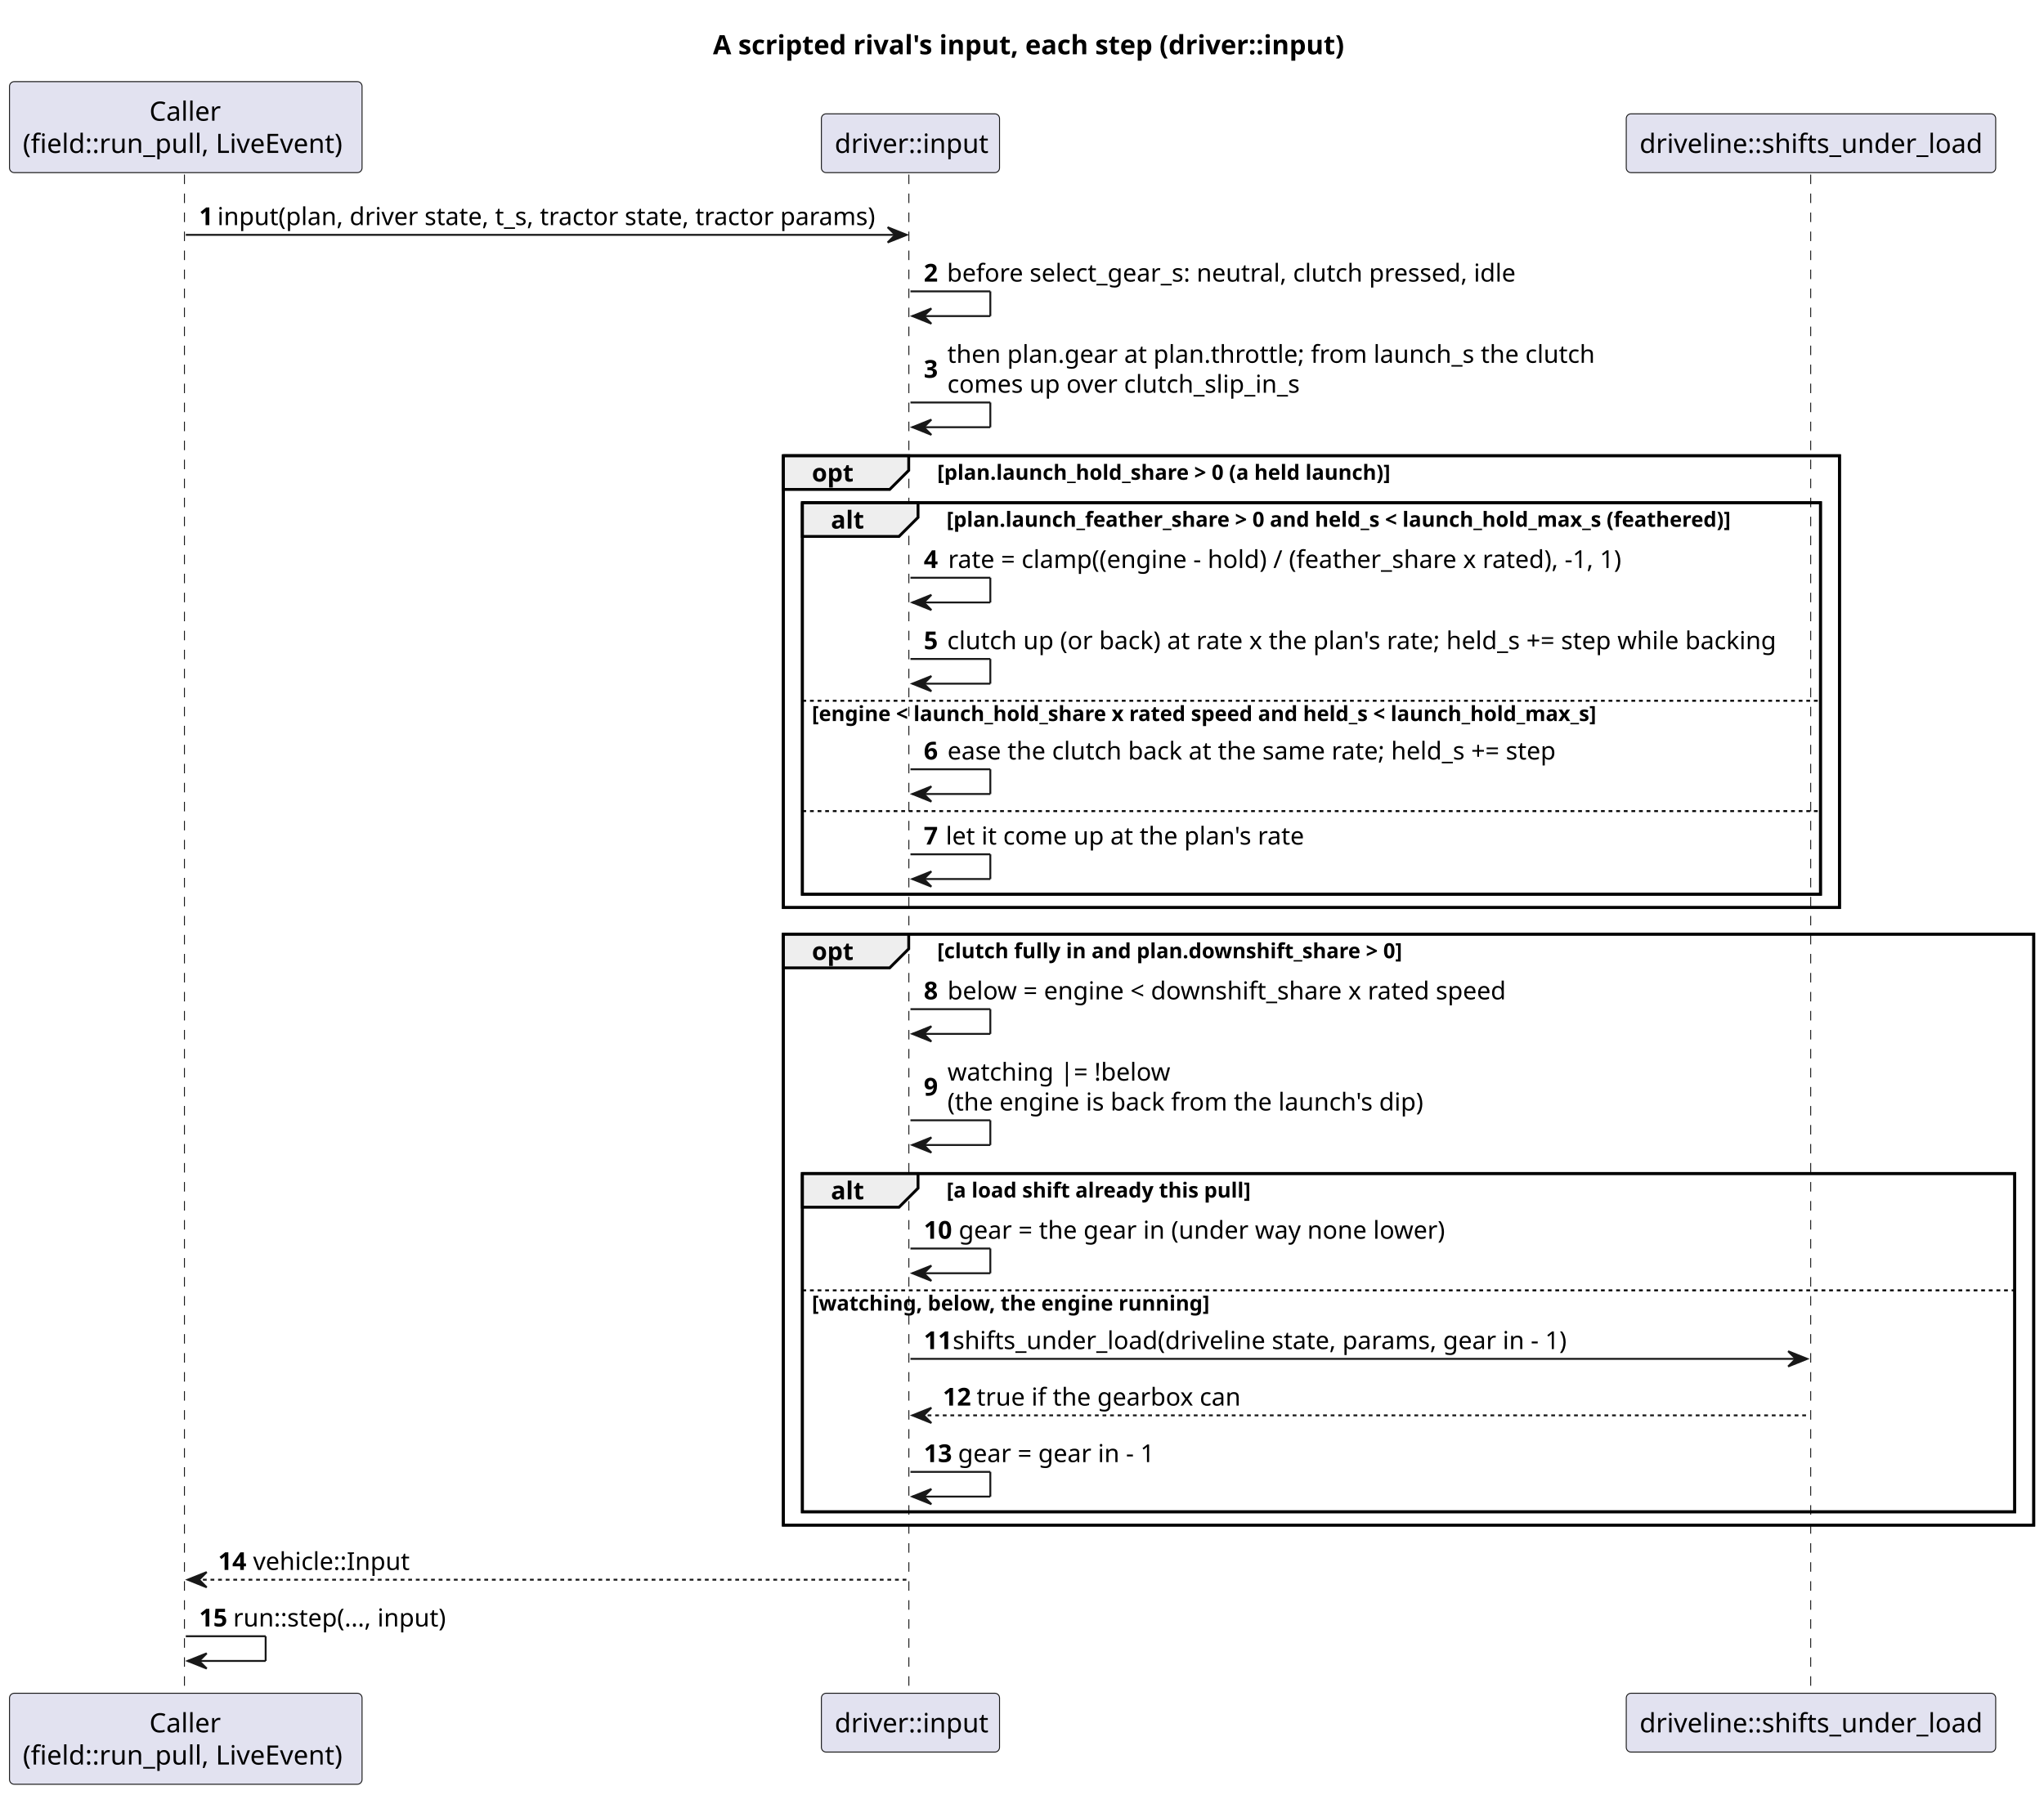
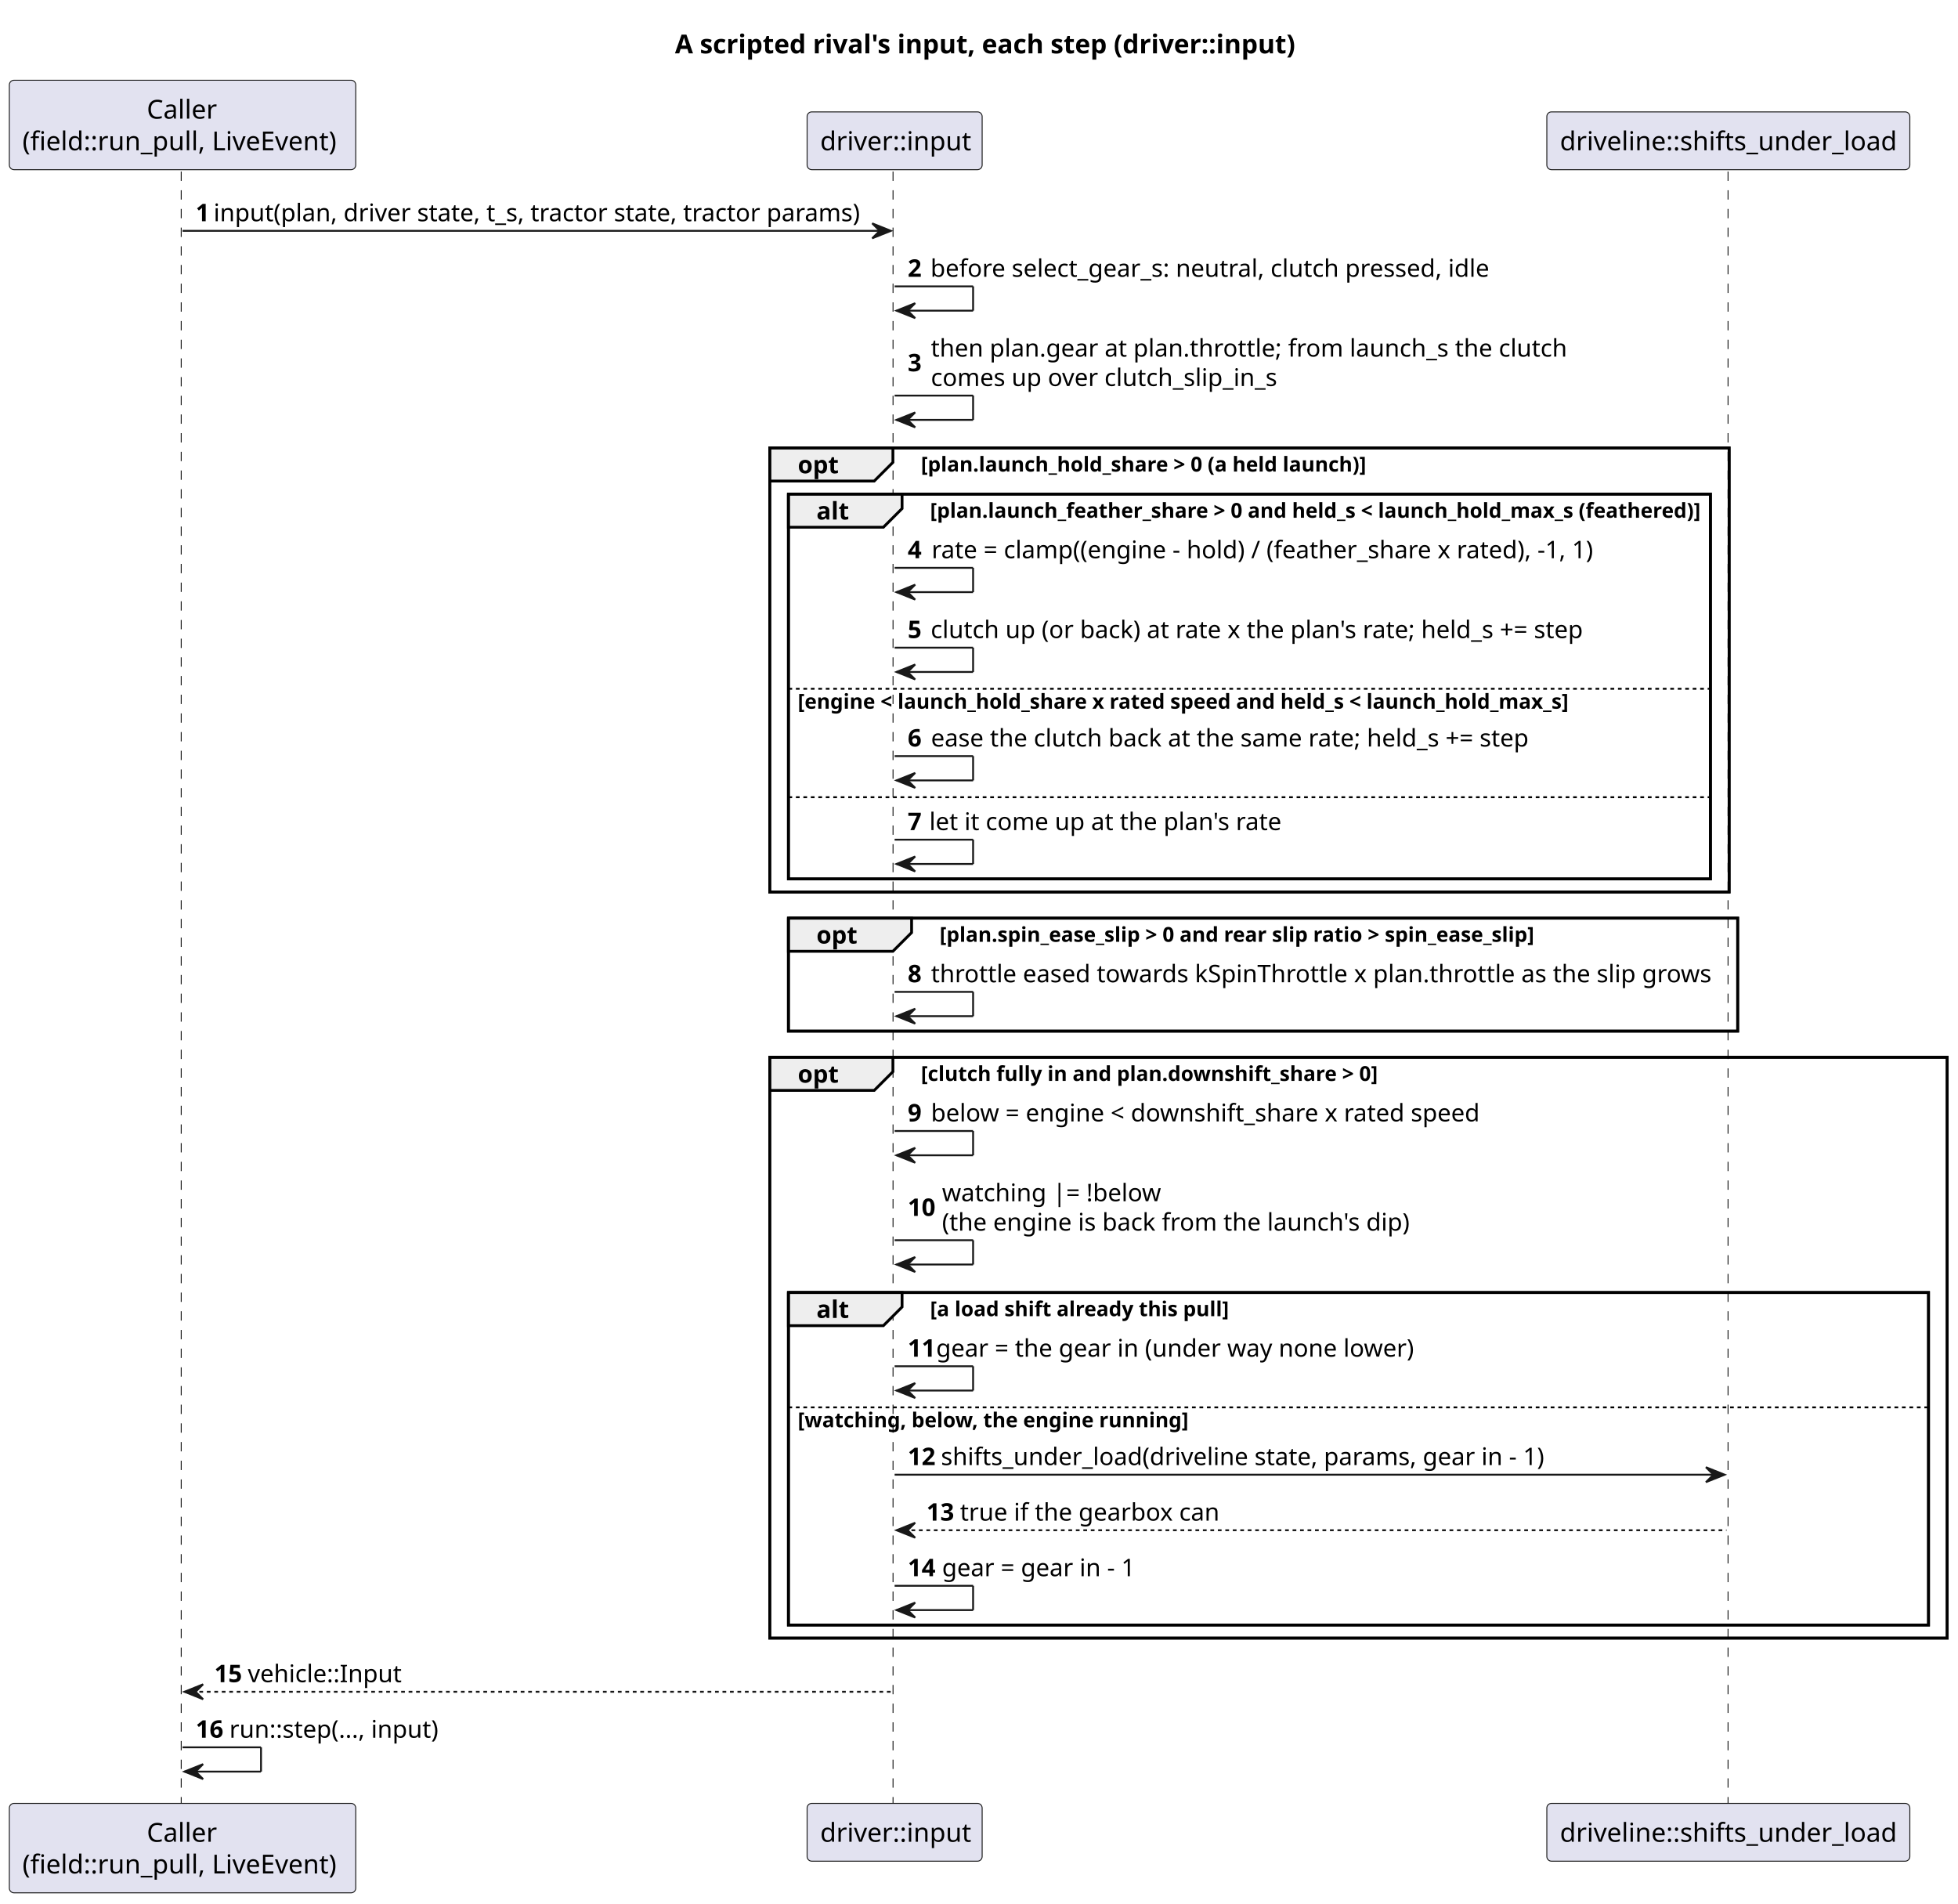
- <svg xmlns="http://www.w3.org/2000/svg" contentStyleType="text/css" height="944px" preserveAspectRatio="none" style="width:1075px;height:944px;background:#FFFFFF;" version="1.1" viewBox="0 0 1075 944" width="1075px" zoomAndPan="magnify">
+ <svg xmlns="http://www.w3.org/2000/svg" contentStyleType="text/css" height="1019px" preserveAspectRatio="none" style="width:1048px;height:1019px;background:#FFFFFF;" version="1.1" viewBox="0 0 1048 1019" width="1048px" zoomAndPan="magnify">
  <defs />
  <g>
-     <text fill="#000000" font-family="sans-serif" font-size="14" font-weight="bold" lengthAdjust="spacing" textLength="328.679" x="374.957" y="28.562">A scripted rival's input, each step (driver::input)</text>
-     <rect fill="none" height="237.686" style="stroke:#000000;stroke-width:1.5;" width="555.45" x="411.995" y="239.736" />
-     <rect fill="none" height="205.957" style="stroke:#000000;stroke-width:1.5;" width="535.45" x="421.995" y="264.466" />
-     <rect fill="none" height="310.875" style="stroke:#000000;stroke-width:1.5;" width="657.599" x="411.995" y="491.423" />
-     <rect fill="none" height="177.957" style="stroke:#000000;stroke-width:1.5;" width="637.599" x="421.995" y="617.341" />
-     <line style="stroke:#181818;stroke-width:0.5;stroke-dasharray:5.0,5.0;" x1="97" x2="97" y1="91.818" y2="891.757" />
-     <line style="stroke:#181818;stroke-width:0.5;stroke-dasharray:5.0,5.0;" x1="477.995" x2="477.995" y1="91.818" y2="891.757" />
-     <line style="stroke:#181818;stroke-width:0.5;stroke-dasharray:5.0,5.0;" x1="952.296" x2="952.296" y1="91.818" y2="891.757" />
+     <text fill="#000000" font-family="sans-serif" font-size="14" font-weight="bold" lengthAdjust="spacing" textLength="328.679" x="361.272" y="28.562">A scripted rival's input, each step (driver::input)</text>
+     <rect fill="none" height="237.686" style="stroke:#000000;stroke-width:1.5;" width="513.498" x="411.995" y="239.736" />
+     <rect fill="none" height="205.957" style="stroke:#000000;stroke-width:1.5;" width="493.498" x="421.995" y="264.466" />
+     <rect fill="none" height="60.459" style="stroke:#000000;stroke-width:1.5;" width="508.079" x="421.995" y="491.423" />
+     <rect fill="none" height="310.875" style="stroke:#000000;stroke-width:1.5;" width="630.227" x="411.995" y="565.882" />
+     <rect fill="none" height="177.957" style="stroke:#000000;stroke-width:1.5;" width="610.227" x="421.995" y="691.8" />
+     <line style="stroke:#181818;stroke-width:0.5;stroke-dasharray:5.0,5.0;" x1="97" x2="97" y1="91.818" y2="966.216" />
+     <line style="stroke:#181818;stroke-width:0.5;stroke-dasharray:5.0,5.0;" x1="477.995" x2="477.995" y1="91.818" y2="966.216" />
+     <line style="stroke:#181818;stroke-width:0.5;stroke-dasharray:5.0,5.0;" x1="924.925" x2="924.925" y1="91.818" y2="966.216" />
    <rect fill="#E2E2F0" height="47.879" rx="2.5" ry="2.5" style="stroke:#181818;stroke-width:0.5;" width="185.418" x="5" y="42.94" />
    <text fill="#000000" font-family="sans-serif" font-size="14" lengthAdjust="spacing" textLength="38.302" x="78.558" y="63.502">Caller</text>
    <text fill="#000000" font-family="sans-serif" font-size="14" lengthAdjust="spacing" textLength="171.418" x="12" y="80.441">(field::run_pull, LiveEvent)</text>
-     <rect fill="#E2E2F0" height="47.879" rx="2.5" ry="2.5" style="stroke:#181818;stroke-width:0.5;" width="185.418" x="5" y="890.757" />
-     <text fill="#000000" font-family="sans-serif" font-size="14" lengthAdjust="spacing" textLength="38.302" x="78.558" y="911.319">Caller</text>
-     <text fill="#000000" font-family="sans-serif" font-size="14" lengthAdjust="spacing" textLength="171.418" x="12" y="928.259">(field::run_pull, LiveEvent)</text>
+     <rect fill="#E2E2F0" height="47.879" rx="2.5" ry="2.5" style="stroke:#181818;stroke-width:0.5;" width="185.418" x="5" y="965.216" />
+     <text fill="#000000" font-family="sans-serif" font-size="14" lengthAdjust="spacing" textLength="38.302" x="78.558" y="985.778">Caller</text>
+     <text fill="#000000" font-family="sans-serif" font-size="14" lengthAdjust="spacing" textLength="171.418" x="12" y="1002.718">(field::run_pull, LiveEvent)</text>
    <rect fill="#E2E2F0" height="30.939" rx="2.5" ry="2.5" style="stroke:#181818;stroke-width:0.5;" width="93.693" x="431.995" y="59.879" />
    <text fill="#000000" font-family="sans-serif" font-size="14" lengthAdjust="spacing" textLength="79.693" x="438.995" y="80.441">driver::input</text>
-     <rect fill="#E2E2F0" height="30.939" rx="2.5" ry="2.5" style="stroke:#181818;stroke-width:0.5;" width="93.693" x="431.995" y="890.757" />
-     <text fill="#000000" font-family="sans-serif" font-size="14" lengthAdjust="spacing" textLength="79.693" x="438.995" y="911.319">driver::input</text>
-     <rect fill="#E2E2F0" height="30.939" rx="2.5" ry="2.5" style="stroke:#181818;stroke-width:0.5;" width="194.298" x="855.296" y="59.879" />
-     <text fill="#000000" font-family="sans-serif" font-size="14" lengthAdjust="spacing" textLength="180.298" x="862.296" y="80.441">driveline::shifts_under_load</text>
-     <rect fill="#E2E2F0" height="30.939" rx="2.5" ry="2.5" style="stroke:#181818;stroke-width:0.5;" width="194.298" x="855.296" y="890.757" />
-     <text fill="#000000" font-family="sans-serif" font-size="14" lengthAdjust="spacing" textLength="180.298" x="862.296" y="911.319">driveline::shifts_under_load</text>
+     <rect fill="#E2E2F0" height="30.939" rx="2.5" ry="2.5" style="stroke:#181818;stroke-width:0.5;" width="93.693" x="431.995" y="965.216" />
+     <text fill="#000000" font-family="sans-serif" font-size="14" lengthAdjust="spacing" textLength="79.693" x="438.995" y="985.778">driver::input</text>
+     <rect fill="#E2E2F0" height="30.939" rx="2.5" ry="2.5" style="stroke:#181818;stroke-width:0.5;" width="194.298" x="827.925" y="59.879" />
+     <text fill="#000000" font-family="sans-serif" font-size="14" lengthAdjust="spacing" textLength="180.298" x="834.925" y="80.441">driveline::shifts_under_load</text>
+     <rect fill="#E2E2F0" height="30.939" rx="2.5" ry="2.5" style="stroke:#181818;stroke-width:0.5;" width="194.298" x="827.925" y="965.216" />
+     <text fill="#000000" font-family="sans-serif" font-size="14" lengthAdjust="spacing" textLength="180.298" x="834.925" y="985.778">driveline::shifts_under_load</text>
    <polygon fill="#181818" points="466.842,119.548,476.842,123.548,466.842,127.548,470.842,123.548" style="stroke:#181818;stroke-width:1.0;" />
    <line style="stroke:#181818;stroke-width:1.0;" x1="97.709" x2="472.842" y1="123.548" y2="123.548" />
    <text fill="#000000" font-family="sans-serif" font-size="13" font-weight="bold" lengthAdjust="spacing" textLength="5.605" x="104.709" y="118.412">1</text>
    <text fill="#000000" font-family="sans-serif" font-size="13" lengthAdjust="spacing" textLength="347.528" x="114.314" y="118.412">input(plan, driver state, t_s, tractor state, tractor params)</text>
    <line style="stroke:#181818;stroke-width:1.0;" x1="478.842" x2="520.842" y1="153.277" y2="153.277" />
    <line style="stroke:#181818;stroke-width:1.0;" x1="520.842" x2="520.842" y1="153.277" y2="166.277" />
    <line style="stroke:#181818;stroke-width:1.0;" x1="479.842" x2="520.842" y1="166.277" y2="166.277" />
    <polygon fill="#181818" points="489.842,162.277,479.842,166.277,489.842,170.277,485.842,166.277" style="stroke:#181818;stroke-width:1.0;" />
    <text fill="#000000" font-family="sans-serif" font-size="13" font-weight="bold" lengthAdjust="spacing" textLength="8.188" x="485.842" y="148.142">2</text>
    <text fill="#000000" font-family="sans-serif" font-size="13" lengthAdjust="spacing" textLength="305.151" x="498.03" y="148.142">before select_gear_s: neutral, clutch pressed, idle</text>
    <line style="stroke:#181818;stroke-width:1.0;" x1="478.842" x2="520.842" y1="211.736" y2="211.736" />
    <line style="stroke:#181818;stroke-width:1.0;" x1="520.842" x2="520.842" y1="211.736" y2="224.736" />
    <line style="stroke:#181818;stroke-width:1.0;" x1="479.842" x2="520.842" y1="224.736" y2="224.736" />
    <polygon fill="#181818" points="489.842,220.736,479.842,224.736,489.842,228.736,485.842,224.736" style="stroke:#181818;stroke-width:1.0;" />
    <text fill="#000000" font-family="sans-serif" font-size="13" font-weight="bold" lengthAdjust="spacing" textLength="8.392" x="485.842" y="198.736">3</text>
    <text fill="#000000" font-family="sans-serif" font-size="13" lengthAdjust="spacing" textLength="339.301" x="498.233" y="190.871">then plan.gear at plan.throttle; from launch_s the clutch</text>
    <text fill="#000000" font-family="sans-serif" font-size="13" lengthAdjust="spacing" textLength="189.465" x="498.233" y="206.601">comes up over clutch_slip_in_s</text>
    <path d="M411.995,239.736 L477.923,239.736 L477.923,247.466 L467.923,257.466 L411.995,257.466 L411.995,239.736 " fill="#EEEEEE" style="stroke:#000000;stroke-width:1.5;" />
-     <rect fill="none" height="237.686" style="stroke:#000000;stroke-width:1.5;" width="555.45" x="411.995" y="239.736" />
+     <rect fill="none" height="237.686" style="stroke:#000000;stroke-width:1.5;" width="513.498" x="411.995" y="239.736" />
    <text fill="#000000" font-family="sans-serif" font-size="13" font-weight="bold" lengthAdjust="spacing" textLength="20.928" x="426.995" y="253.33">opt</text>
    <text fill="#000000" font-family="sans-serif" font-size="11" font-weight="bold" lengthAdjust="spacing" textLength="238.197" x="492.923" y="252.393">[plan.launch_hold_share &gt; 0 (a held launch)]</text>
    <path d="M421.995,264.466 L482.826,264.466 L482.826,272.195 L472.826,282.195 L421.995,282.195 L421.995,264.466 " fill="#EEEEEE" style="stroke:#000000;stroke-width:1.5;" />
-     <rect fill="none" height="205.957" style="stroke:#000000;stroke-width:1.5;" width="535.45" x="421.995" y="264.466" />
+     <rect fill="none" height="205.957" style="stroke:#000000;stroke-width:1.5;" width="493.498" x="421.995" y="264.466" />
    <text fill="#000000" font-family="sans-serif" font-size="13" font-weight="bold" lengthAdjust="spacing" textLength="15.831" x="436.995" y="278.06">alt</text>
    <text fill="#000000" font-family="sans-serif" font-size="11" font-weight="bold" lengthAdjust="spacing" textLength="412.666" x="497.826" y="277.122">[plan.launch_feather_share &gt; 0 and held_s &lt; launch_hold_max_s (feathered)]</text>
    <line style="stroke:#181818;stroke-width:1.0;" x1="478.842" x2="520.842" y1="303.925" y2="303.925" />
    <line style="stroke:#181818;stroke-width:1.0;" x1="520.842" x2="520.842" y1="303.925" y2="316.925" />
    <line style="stroke:#181818;stroke-width:1.0;" x1="479.842" x2="520.842" y1="316.925" y2="316.925" />
    <polygon fill="#181818" points="489.842,312.925,479.842,316.925,489.842,320.925,485.842,316.925" style="stroke:#181818;stroke-width:1.0;" />
    <text fill="#000000" font-family="sans-serif" font-size="13" font-weight="bold" lengthAdjust="spacing" textLength="8.791" x="485.842" y="298.789">4</text>
    <text fill="#000000" font-family="sans-serif" font-size="13" lengthAdjust="spacing" textLength="361.239" x="498.633" y="298.789">rate = clamp((engine - hold) / (feather_share x rated), -1, 1)</text>
    <line style="stroke:#181818;stroke-width:1.0;" x1="478.842" x2="520.842" y1="346.654" y2="346.654" />
    <line style="stroke:#181818;stroke-width:1.0;" x1="520.842" x2="520.842" y1="346.654" y2="359.654" />
    <line style="stroke:#181818;stroke-width:1.0;" x1="479.842" x2="520.842" y1="359.654" y2="359.654" />
    <polygon fill="#181818" points="489.842,355.654,479.842,359.654,489.842,363.654,485.842,359.654" style="stroke:#181818;stroke-width:1.0;" />
    <text fill="#000000" font-family="sans-serif" font-size="13" font-weight="bold" lengthAdjust="spacing" textLength="8.309" x="485.842" y="341.519">5</text>
-     <text fill="#000000" font-family="sans-serif" font-size="13" lengthAdjust="spacing" textLength="447.294" x="498.151" y="341.519">clutch up (or back) at rate x the plan's rate; held_s += step while backing</text>
-     <line style="stroke:#000000;stroke-width:1.0;stroke-dasharray:2.0,2.0;" x1="421.995" x2="957.445" y1="368.654" y2="368.654" />
+     <text fill="#000000" font-family="sans-serif" font-size="13" lengthAdjust="spacing" textLength="359.157" x="498.151" y="341.519">clutch up (or back) at rate x the plan's rate; held_s += step</text>
+     <line style="stroke:#000000;stroke-width:1.0;stroke-dasharray:2.0,2.0;" x1="421.995" x2="915.493" y1="368.654" y2="368.654" />
    <text fill="#000000" font-family="sans-serif" font-size="11" font-weight="bold" lengthAdjust="spacing" textLength="411.544" x="426.995" y="379.31">[engine &lt; launch_hold_share x rated speed and held_s &lt; launch_hold_max_s]</text>
    <line style="stroke:#181818;stroke-width:1.0;" x1="478.842" x2="520.842" y1="404.693" y2="404.693" />
    <line style="stroke:#181818;stroke-width:1.0;" x1="520.842" x2="520.842" y1="404.693" y2="417.693" />
    <line style="stroke:#181818;stroke-width:1.0;" x1="479.842" x2="520.842" y1="417.693" y2="417.693" />
    <polygon fill="#181818" points="489.842,413.693,479.842,417.693,489.842,421.693,485.842,417.693" style="stroke:#181818;stroke-width:1.0;" />
    <text fill="#000000" font-family="sans-serif" font-size="13" font-weight="bold" lengthAdjust="spacing" textLength="8.442" x="485.842" y="399.558">6</text>
    <text fill="#000000" font-family="sans-serif" font-size="13" lengthAdjust="spacing" textLength="328.022" x="498.284" y="399.558">ease the clutch back at the same rate; held_s += step</text>
-     <line style="stroke:#000000;stroke-width:1.0;stroke-dasharray:2.0,2.0;" x1="421.995" x2="957.445" y1="426.693" y2="426.693" />
+     <line style="stroke:#000000;stroke-width:1.0;stroke-dasharray:2.0,2.0;" x1="421.995" x2="915.493" y1="426.693" y2="426.693" />
    <line style="stroke:#181818;stroke-width:1.0;" x1="478.842" x2="520.842" y1="449.423" y2="449.423" />
    <line style="stroke:#181818;stroke-width:1.0;" x1="520.842" x2="520.842" y1="449.423" y2="462.423" />
    <line style="stroke:#181818;stroke-width:1.0;" x1="479.842" x2="520.842" y1="462.423" y2="462.423" />
    <polygon fill="#181818" points="489.842,458.423,479.842,462.423,489.842,466.423,485.842,462.423" style="stroke:#181818;stroke-width:1.0;" />
    <text fill="#000000" font-family="sans-serif" font-size="13" font-weight="bold" lengthAdjust="spacing" textLength="7.56" x="485.842" y="444.287">7</text>
    <text fill="#000000" font-family="sans-serif" font-size="13" lengthAdjust="spacing" textLength="189.757" x="497.402" y="444.287">let it come up at the plan's rate</text>
-     <path d="M411.995,491.423 L477.923,491.423 L477.923,499.152 L467.923,509.152 L411.995,509.152 L411.995,491.423 " fill="#EEEEEE" style="stroke:#000000;stroke-width:1.5;" />
-     <rect fill="none" height="310.875" style="stroke:#000000;stroke-width:1.5;" width="657.599" x="411.995" y="491.423" />
-     <text fill="#000000" font-family="sans-serif" font-size="13" font-weight="bold" lengthAdjust="spacing" textLength="20.928" x="426.995" y="505.017">opt</text>
-     <text fill="#000000" font-family="sans-serif" font-size="11" font-weight="bold" lengthAdjust="spacing" textLength="243.026" x="492.923" y="504.079">[clutch fully in and plan.downshift_share &gt; 0]</text>
+     <path d="M421.995,491.423 L487.923,491.423 L487.923,499.152 L477.923,509.152 L421.995,509.152 L421.995,491.423 " fill="#EEEEEE" style="stroke:#000000;stroke-width:1.5;" />
+     <rect fill="none" height="60.459" style="stroke:#000000;stroke-width:1.5;" width="508.079" x="421.995" y="491.423" />
+     <text fill="#000000" font-family="sans-serif" font-size="13" font-weight="bold" lengthAdjust="spacing" textLength="20.928" x="436.995" y="505.017">opt</text>
+     <text fill="#000000" font-family="sans-serif" font-size="11" font-weight="bold" lengthAdjust="spacing" textLength="320.262" x="502.923" y="504.079">[plan.spin_ease_slip &gt; 0 and rear slip ratio &gt; spin_ease_slip]</text>
    <line style="stroke:#181818;stroke-width:1.0;" x1="478.842" x2="520.842" y1="530.882" y2="530.882" />
    <line style="stroke:#181818;stroke-width:1.0;" x1="520.842" x2="520.842" y1="530.882" y2="543.882" />
    <line style="stroke:#181818;stroke-width:1.0;" x1="479.842" x2="520.842" y1="543.882" y2="543.882" />
    <polygon fill="#181818" points="489.842,539.882,479.842,543.882,489.842,547.882,485.842,543.882" style="stroke:#181818;stroke-width:1.0;" />
    <text fill="#000000" font-family="sans-serif" font-size="13" font-weight="bold" lengthAdjust="spacing" textLength="8.461" x="485.842" y="525.746">8</text>
-     <text fill="#000000" font-family="sans-serif" font-size="13" lengthAdjust="spacing" textLength="299.666" x="498.303" y="525.746">below = engine &lt; downshift_share x rated speed</text>
-     <line style="stroke:#181818;stroke-width:1.0;" x1="478.842" x2="520.842" y1="589.341" y2="589.341" />
-     <line style="stroke:#181818;stroke-width:1.0;" x1="520.842" x2="520.842" y1="589.341" y2="602.341" />
-     <line style="stroke:#181818;stroke-width:1.0;" x1="479.842" x2="520.842" y1="602.341" y2="602.341" />
-     <polygon fill="#181818" points="489.842,598.341,479.842,602.341,489.842,606.341,485.842,602.341" style="stroke:#181818;stroke-width:1.0;" />
-     <text fill="#000000" font-family="sans-serif" font-size="13" font-weight="bold" lengthAdjust="spacing" textLength="8.442" x="485.842" y="576.34">9</text>
-     <text fill="#000000" font-family="sans-serif" font-size="13" lengthAdjust="spacing" textLength="117.203" x="498.284" y="568.476">watching |= !below</text>
-     <text fill="#000000" font-family="sans-serif" font-size="13" lengthAdjust="spacing" textLength="255.233" x="498.284" y="584.205">(the engine is back from the launch's dip)</text>
-     <path d="M421.995,617.341 L482.826,617.341 L482.826,625.07 L472.826,635.07 L421.995,635.07 L421.995,617.341 " fill="#EEEEEE" style="stroke:#000000;stroke-width:1.5;" />
-     <rect fill="none" height="177.957" style="stroke:#000000;stroke-width:1.5;" width="637.599" x="421.995" y="617.341" />
-     <text fill="#000000" font-family="sans-serif" font-size="13" font-weight="bold" lengthAdjust="spacing" textLength="15.831" x="436.995" y="630.935">alt</text>
-     <text fill="#000000" font-family="sans-serif" font-size="11" font-weight="bold" lengthAdjust="spacing" textLength="155.251" x="497.826" y="629.997">[a load shift already this pull]</text>
-     <line style="stroke:#181818;stroke-width:1.0;" x1="478.842" x2="520.842" y1="656.8" y2="656.8" />
-     <line style="stroke:#181818;stroke-width:1.0;" x1="520.842" x2="520.842" y1="656.8" y2="669.8" />
-     <line style="stroke:#181818;stroke-width:1.0;" x1="479.842" x2="520.842" y1="669.8" y2="669.8" />
-     <polygon fill="#181818" points="489.842,665.8,479.842,669.8,489.842,673.8,485.842,669.8" style="stroke:#181818;stroke-width:1.0;" />
-     <text fill="#000000" font-family="sans-serif" font-size="13" font-weight="bold" lengthAdjust="spacing" textLength="14.371" x="485.842" y="651.664">10</text>
-     <text fill="#000000" font-family="sans-serif" font-size="13" lengthAdjust="spacing" textLength="259.01" x="504.213" y="651.664">gear = the gear in (under way none lower)</text>
-     <line style="stroke:#000000;stroke-width:1.0;stroke-dasharray:2.0,2.0;" x1="421.995" x2="1059.594" y1="678.8" y2="678.8" />
-     <text fill="#000000" font-family="sans-serif" font-size="11" font-weight="bold" lengthAdjust="spacing" textLength="204.456" x="426.995" y="689.456">[watching, below, the engine running]</text>
-     <polygon fill="#181818" points="940.445,710.839,950.445,714.839,940.445,718.839,944.445,714.839" style="stroke:#181818;stroke-width:1.0;" />
-     <line style="stroke:#181818;stroke-width:1.0;" x1="478.842" x2="946.445" y1="714.839" y2="714.839" />
-     <text fill="#000000" font-family="sans-serif" font-size="13" font-weight="bold" lengthAdjust="spacing" textLength="11.21" x="485.842" y="709.703">11</text>
-     <text fill="#000000" font-family="sans-serif" font-size="13" lengthAdjust="spacing" textLength="324.632" x="501.052" y="709.703">shifts_under_load(driveline state, params, gear in - 1)</text>
-     <polygon fill="#181818" points="489.842,740.568,479.842,744.568,489.842,748.568,485.842,744.568" style="stroke:#181818;stroke-width:1.0;" />
-     <line style="stroke:#181818;stroke-width:1.0;stroke-dasharray:2.0,2.0;" x1="483.842" x2="951.445" y1="744.568" y2="744.568" />
-     <text fill="#000000" font-family="sans-serif" font-size="13" font-weight="bold" lengthAdjust="spacing" textLength="13.793" x="495.842" y="739.433">12</text>
-     <text fill="#000000" font-family="sans-serif" font-size="13" lengthAdjust="spacing" textLength="139.522" x="513.635" y="739.433">true if the gearbox can</text>
-     <line style="stroke:#181818;stroke-width:1.0;" x1="478.842" x2="520.842" y1="774.298" y2="774.298" />
-     <line style="stroke:#181818;stroke-width:1.0;" x1="520.842" x2="520.842" y1="774.298" y2="787.298" />
-     <line style="stroke:#181818;stroke-width:1.0;" x1="479.842" x2="520.842" y1="787.298" y2="787.298" />
-     <polygon fill="#181818" points="489.842,783.298,479.842,787.298,489.842,791.298,485.842,787.298" style="stroke:#181818;stroke-width:1.0;" />
-     <text fill="#000000" font-family="sans-serif" font-size="13" font-weight="bold" lengthAdjust="spacing" textLength="13.997" x="485.842" y="769.162">13</text>
-     <text fill="#000000" font-family="sans-serif" font-size="13" lengthAdjust="spacing" textLength="104.47" x="503.838" y="769.162">gear = gear in - 1</text>
-     <polygon fill="#181818" points="108.709,827.027,98.709,831.027,108.709,835.027,104.709,831.027" style="stroke:#181818;stroke-width:1.0;" />
-     <line style="stroke:#181818;stroke-width:1.0;stroke-dasharray:2.0,2.0;" x1="102.709" x2="477.842" y1="831.027" y2="831.027" />
-     <text fill="#000000" font-family="sans-serif" font-size="13" font-weight="bold" lengthAdjust="spacing" textLength="14.396" x="114.709" y="825.892">14</text>
-     <text fill="#000000" font-family="sans-serif" font-size="13" lengthAdjust="spacing" textLength="82.437" x="133.106" y="825.892">vehicle::Input</text>
-     <line style="stroke:#181818;stroke-width:1.0;" x1="97.709" x2="139.709" y1="860.757" y2="860.757" />
-     <line style="stroke:#181818;stroke-width:1.0;" x1="139.709" x2="139.709" y1="860.757" y2="873.757" />
-     <line style="stroke:#181818;stroke-width:1.0;" x1="98.709" x2="139.709" y1="873.757" y2="873.757" />
-     <polygon fill="#181818" points="108.709,869.757,98.709,873.757,108.709,877.757,104.709,873.757" style="stroke:#181818;stroke-width:1.0;" />
-     <text fill="#000000" font-family="sans-serif" font-size="13" font-weight="bold" lengthAdjust="spacing" textLength="13.914" x="104.709" y="855.621">15</text>
-     <text fill="#000000" font-family="sans-serif" font-size="13" lengthAdjust="spacing" textLength="113.255" x="122.623" y="855.621">run::step(..., input)</text>
+     <text fill="#000000" font-family="sans-serif" font-size="13" lengthAdjust="spacing" textLength="419.771" x="498.303" y="525.746">throttle eased towards kSpinThrottle x plan.throttle as the slip grows</text>
+     <path d="M411.995,565.882 L477.923,565.882 L477.923,573.611 L467.923,583.611 L411.995,583.611 L411.995,565.882 " fill="#EEEEEE" style="stroke:#000000;stroke-width:1.5;" />
+     <rect fill="none" height="310.875" style="stroke:#000000;stroke-width:1.5;" width="630.227" x="411.995" y="565.882" />
+     <text fill="#000000" font-family="sans-serif" font-size="13" font-weight="bold" lengthAdjust="spacing" textLength="20.928" x="426.995" y="579.476">opt</text>
+     <text fill="#000000" font-family="sans-serif" font-size="11" font-weight="bold" lengthAdjust="spacing" textLength="243.026" x="492.923" y="578.538">[clutch fully in and plan.downshift_share &gt; 0]</text>
+     <line style="stroke:#181818;stroke-width:1.0;" x1="478.842" x2="520.842" y1="605.341" y2="605.341" />
+     <line style="stroke:#181818;stroke-width:1.0;" x1="520.842" x2="520.842" y1="605.341" y2="618.341" />
+     <line style="stroke:#181818;stroke-width:1.0;" x1="479.842" x2="520.842" y1="618.341" y2="618.341" />
+     <polygon fill="#181818" points="489.842,614.341,479.842,618.341,489.842,622.341,485.842,618.341" style="stroke:#181818;stroke-width:1.0;" />
+     <text fill="#000000" font-family="sans-serif" font-size="13" font-weight="bold" lengthAdjust="spacing" textLength="8.442" x="485.842" y="600.205">9</text>
+     <text fill="#000000" font-family="sans-serif" font-size="13" lengthAdjust="spacing" textLength="299.666" x="498.284" y="600.205">below = engine &lt; downshift_share x rated speed</text>
+     <line style="stroke:#181818;stroke-width:1.0;" x1="478.842" x2="520.842" y1="663.8" y2="663.8" />
+     <line style="stroke:#181818;stroke-width:1.0;" x1="520.842" x2="520.842" y1="663.8" y2="676.8" />
+     <line style="stroke:#181818;stroke-width:1.0;" x1="479.842" x2="520.842" y1="676.8" y2="676.8" />
+     <polygon fill="#181818" points="489.842,672.8,479.842,676.8,489.842,680.8,485.842,676.8" style="stroke:#181818;stroke-width:1.0;" />
+     <text fill="#000000" font-family="sans-serif" font-size="13" font-weight="bold" lengthAdjust="spacing" textLength="14.371" x="485.842" y="650.799">10</text>
+     <text fill="#000000" font-family="sans-serif" font-size="13" lengthAdjust="spacing" textLength="117.203" x="504.213" y="642.935">watching |= !below</text>
+     <text fill="#000000" font-family="sans-serif" font-size="13" lengthAdjust="spacing" textLength="255.233" x="504.213" y="658.664">(the engine is back from the launch's dip)</text>
+     <path d="M421.995,691.8 L482.826,691.8 L482.826,699.529 L472.826,709.529 L421.995,709.529 L421.995,691.8 " fill="#EEEEEE" style="stroke:#000000;stroke-width:1.5;" />
+     <rect fill="none" height="177.957" style="stroke:#000000;stroke-width:1.5;" width="610.227" x="421.995" y="691.8" />
+     <text fill="#000000" font-family="sans-serif" font-size="13" font-weight="bold" lengthAdjust="spacing" textLength="15.831" x="436.995" y="705.394">alt</text>
+     <text fill="#000000" font-family="sans-serif" font-size="11" font-weight="bold" lengthAdjust="spacing" textLength="155.251" x="497.826" y="704.456">[a load shift already this pull]</text>
+     <line style="stroke:#181818;stroke-width:1.0;" x1="478.842" x2="520.842" y1="731.259" y2="731.259" />
+     <line style="stroke:#181818;stroke-width:1.0;" x1="520.842" x2="520.842" y1="731.259" y2="744.259" />
+     <line style="stroke:#181818;stroke-width:1.0;" x1="479.842" x2="520.842" y1="744.259" y2="744.259" />
+     <polygon fill="#181818" points="489.842,740.259,479.842,744.259,489.842,748.259,485.842,744.259" style="stroke:#181818;stroke-width:1.0;" />
+     <text fill="#000000" font-family="sans-serif" font-size="13" font-weight="bold" lengthAdjust="spacing" textLength="11.21" x="485.842" y="726.123">11</text>
+     <text fill="#000000" font-family="sans-serif" font-size="13" lengthAdjust="spacing" textLength="259.01" x="501.052" y="726.123">gear = the gear in (under way none lower)</text>
+     <line style="stroke:#000000;stroke-width:1.0;stroke-dasharray:2.0,2.0;" x1="421.995" x2="1032.223" y1="753.259" y2="753.259" />
+     <text fill="#000000" font-family="sans-serif" font-size="11" font-weight="bold" lengthAdjust="spacing" textLength="204.456" x="426.995" y="763.915">[watching, below, the engine running]</text>
+     <polygon fill="#181818" points="913.074,785.298,923.074,789.298,913.074,793.298,917.074,789.298" style="stroke:#181818;stroke-width:1.0;" />
+     <line style="stroke:#181818;stroke-width:1.0;" x1="478.842" x2="919.074" y1="789.298" y2="789.298" />
+     <text fill="#000000" font-family="sans-serif" font-size="13" font-weight="bold" lengthAdjust="spacing" textLength="13.793" x="485.842" y="784.162">12</text>
+     <text fill="#000000" font-family="sans-serif" font-size="13" lengthAdjust="spacing" textLength="324.632" x="503.635" y="784.162">shifts_under_load(driveline state, params, gear in - 1)</text>
+     <polygon fill="#181818" points="489.842,815.027,479.842,819.027,489.842,823.027,485.842,819.027" style="stroke:#181818;stroke-width:1.0;" />
+     <line style="stroke:#181818;stroke-width:1.0;stroke-dasharray:2.0,2.0;" x1="483.842" x2="924.074" y1="819.027" y2="819.027" />
+     <text fill="#000000" font-family="sans-serif" font-size="13" font-weight="bold" lengthAdjust="spacing" textLength="13.997" x="495.842" y="813.892">13</text>
+     <text fill="#000000" font-family="sans-serif" font-size="13" lengthAdjust="spacing" textLength="139.522" x="513.838" y="813.892">true if the gearbox can</text>
+     <line style="stroke:#181818;stroke-width:1.0;" x1="478.842" x2="520.842" y1="848.757" y2="848.757" />
+     <line style="stroke:#181818;stroke-width:1.0;" x1="520.842" x2="520.842" y1="848.757" y2="861.757" />
+     <line style="stroke:#181818;stroke-width:1.0;" x1="479.842" x2="520.842" y1="861.757" y2="861.757" />
+     <polygon fill="#181818" points="489.842,857.757,479.842,861.757,489.842,865.757,485.842,861.757" style="stroke:#181818;stroke-width:1.0;" />
+     <text fill="#000000" font-family="sans-serif" font-size="13" font-weight="bold" lengthAdjust="spacing" textLength="14.396" x="485.842" y="843.621">14</text>
+     <text fill="#000000" font-family="sans-serif" font-size="13" lengthAdjust="spacing" textLength="104.47" x="504.238" y="843.621">gear = gear in - 1</text>
+     <polygon fill="#181818" points="108.709,901.486,98.709,905.486,108.709,909.486,104.709,905.486" style="stroke:#181818;stroke-width:1.0;" />
+     <line style="stroke:#181818;stroke-width:1.0;stroke-dasharray:2.0,2.0;" x1="102.709" x2="477.842" y1="905.486" y2="905.486" />
+     <text fill="#000000" font-family="sans-serif" font-size="13" font-weight="bold" lengthAdjust="spacing" textLength="13.914" x="114.709" y="900.351">15</text>
+     <text fill="#000000" font-family="sans-serif" font-size="13" lengthAdjust="spacing" textLength="82.437" x="132.623" y="900.351">vehicle::Input</text>
+     <line style="stroke:#181818;stroke-width:1.0;" x1="97.709" x2="139.709" y1="935.216" y2="935.216" />
+     <line style="stroke:#181818;stroke-width:1.0;" x1="139.709" x2="139.709" y1="935.216" y2="948.216" />
+     <line style="stroke:#181818;stroke-width:1.0;" x1="98.709" x2="139.709" y1="948.216" y2="948.216" />
+     <polygon fill="#181818" points="108.709,944.216,98.709,948.216,108.709,952.216,104.709,948.216" style="stroke:#181818;stroke-width:1.0;" />
+     <text fill="#000000" font-family="sans-serif" font-size="13" font-weight="bold" lengthAdjust="spacing" textLength="14.047" x="104.709" y="930.08">16</text>
+     <text fill="#000000" font-family="sans-serif" font-size="13" lengthAdjust="spacing" textLength="113.255" x="122.756" y="930.08">run::step(..., input)</text>
  </g>
</svg>
